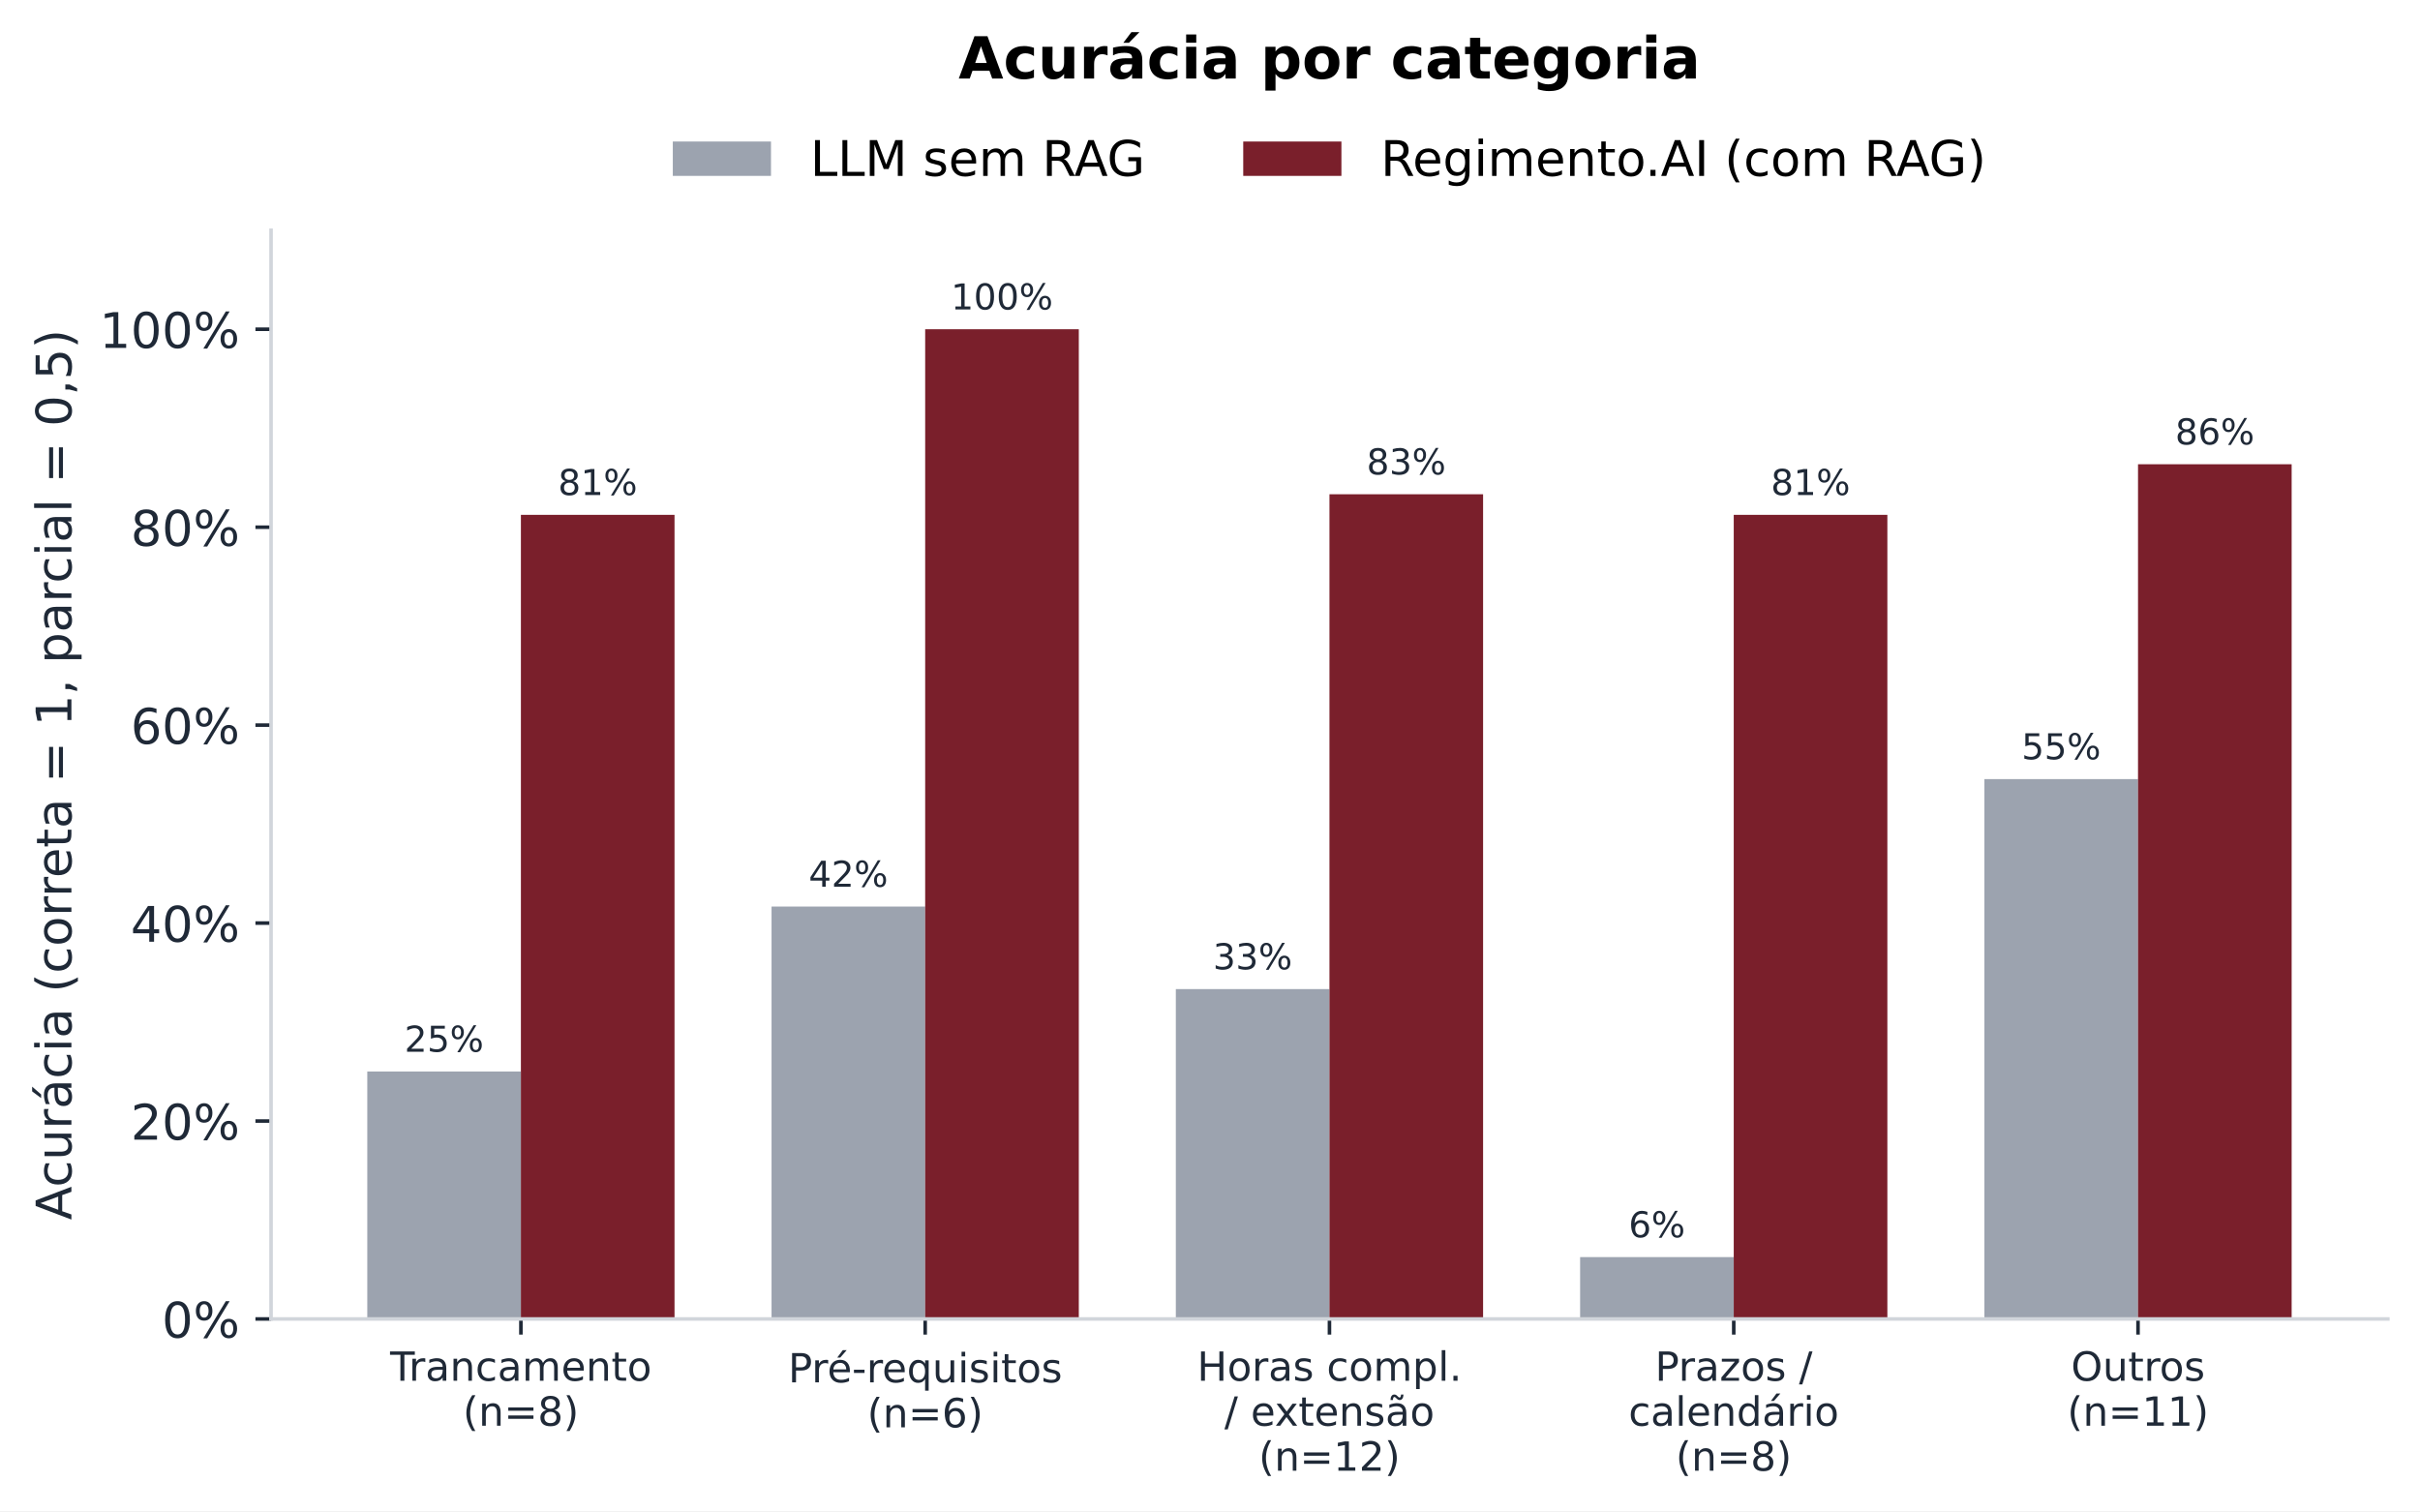
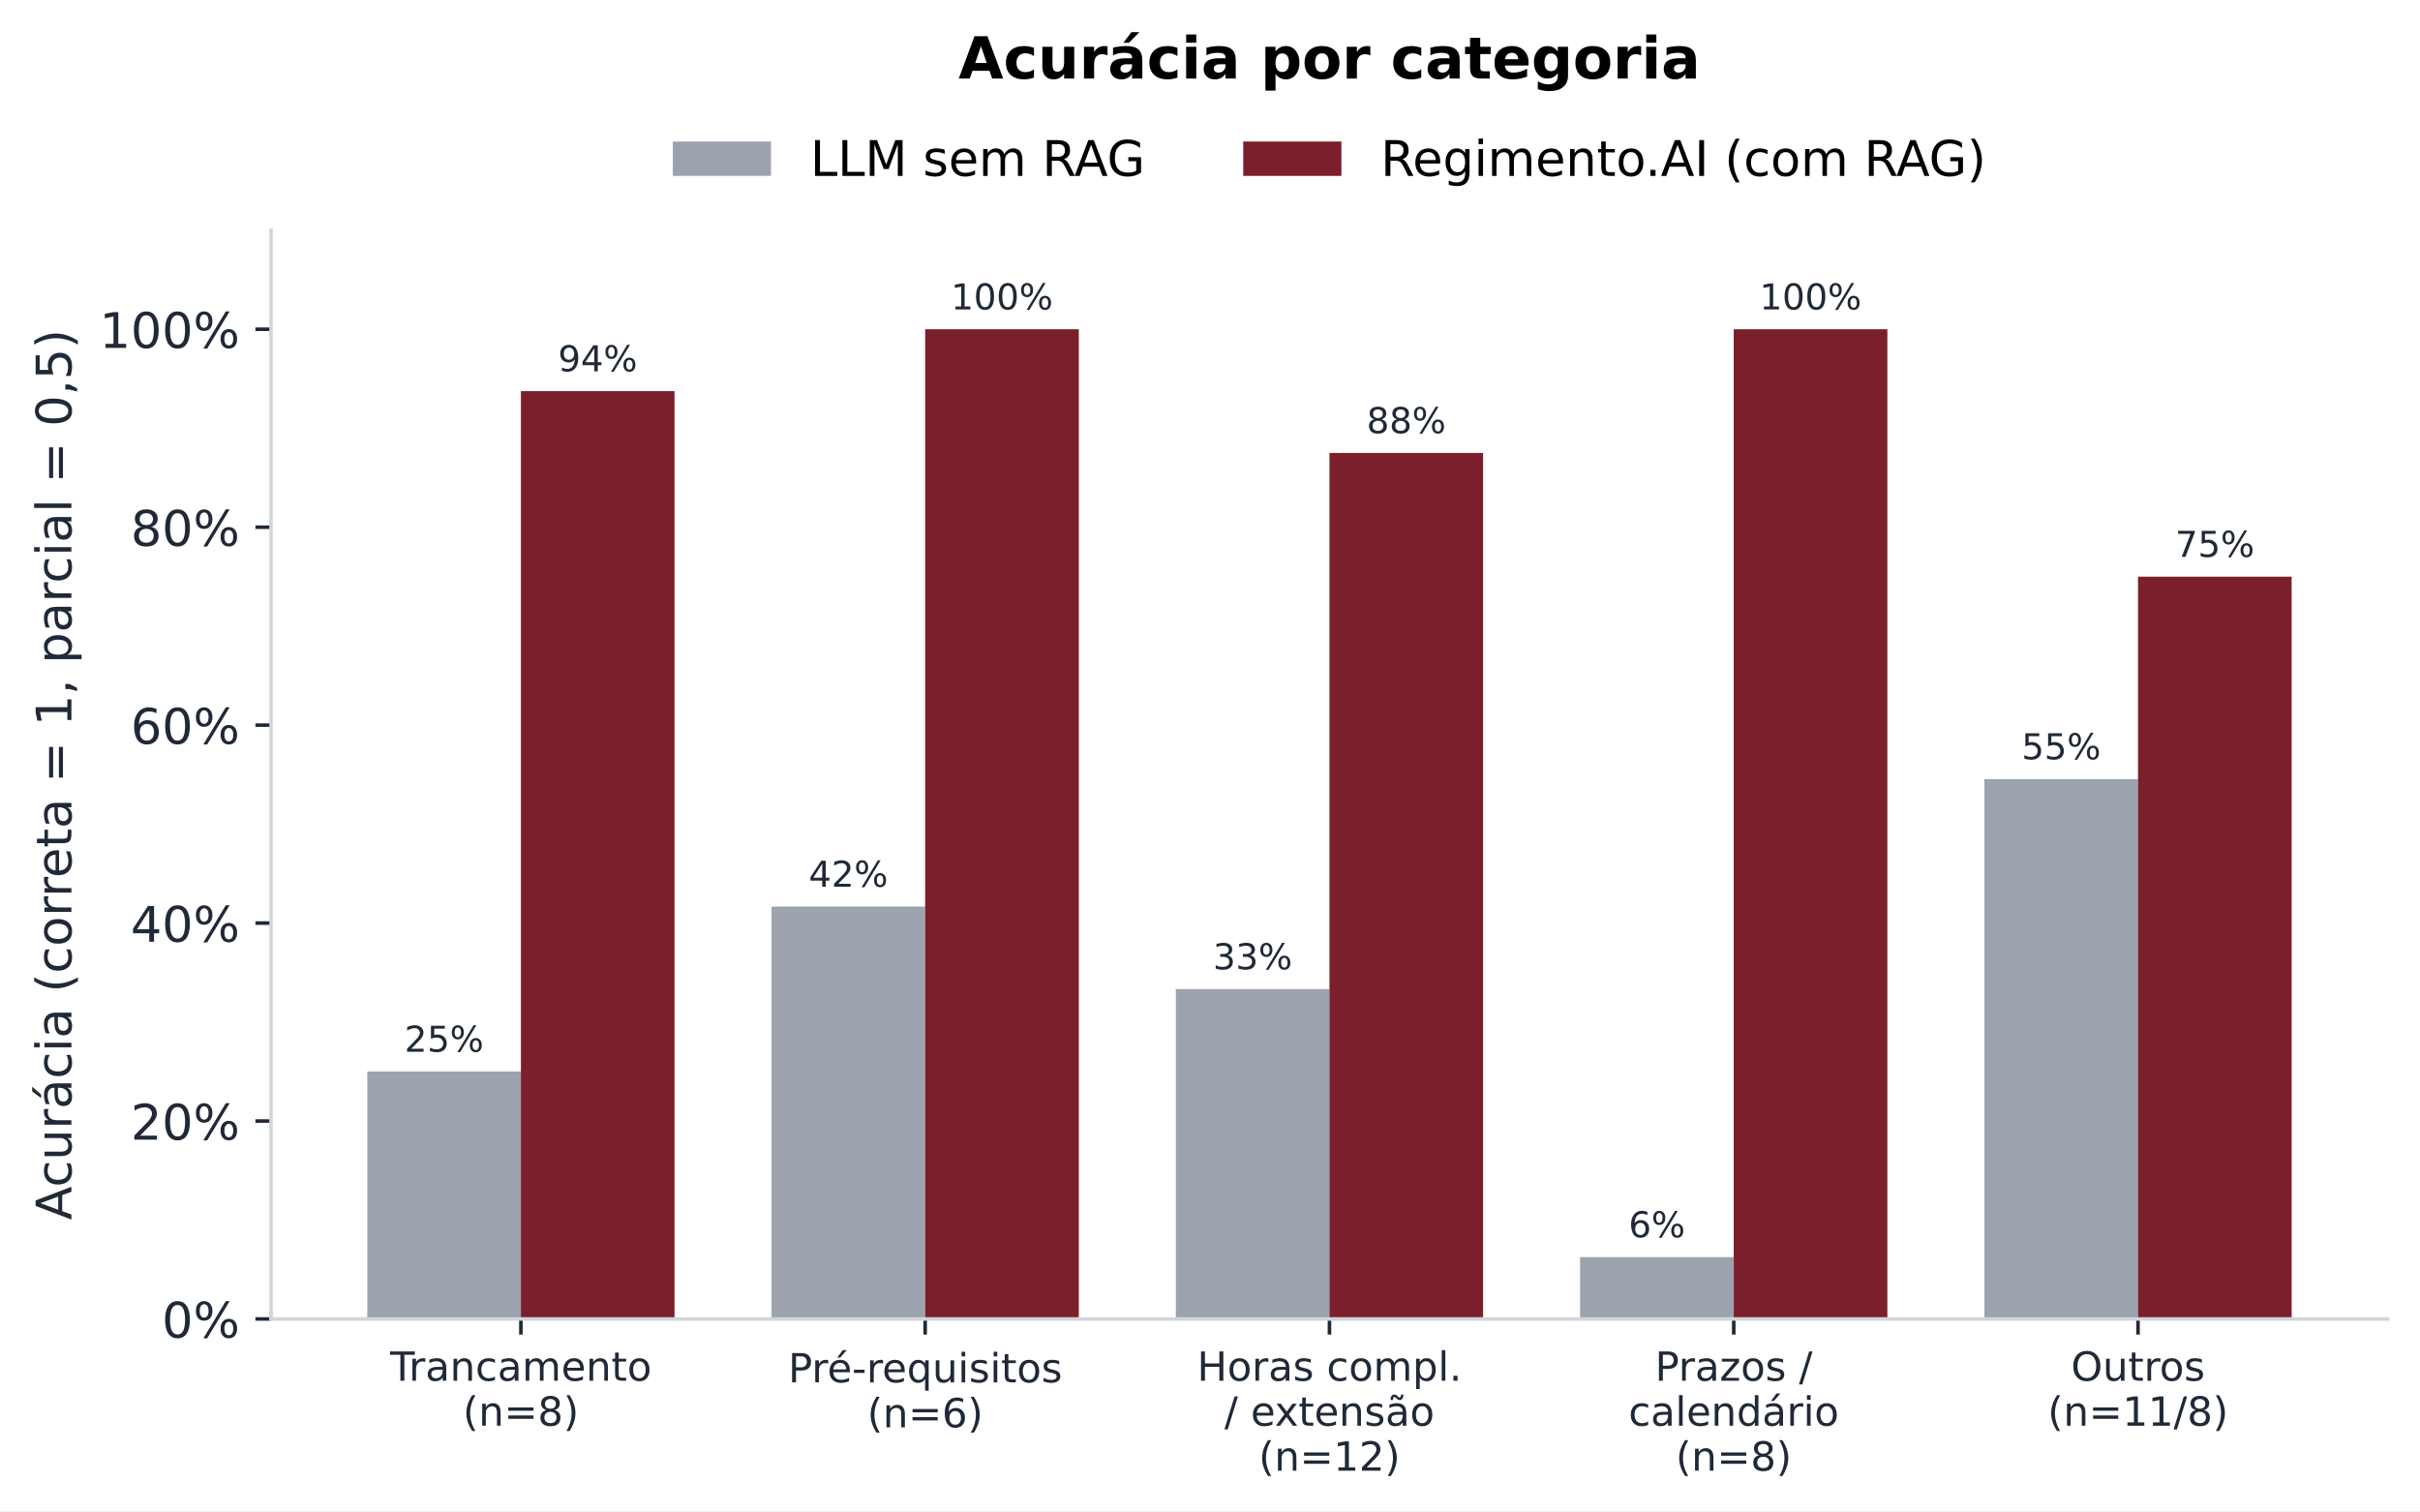
<svg xmlns="http://www.w3.org/2000/svg" xmlns:xlink="http://www.w3.org/1999/xlink" width="542.234pt" height="338.6pt" viewBox="0 0 542.234 338.6" version="1.1">
  <defs>
    <style type="text/css">*{stroke-linejoin: round; stroke-linecap: butt}</style>
  </defs>
  <g id="figure_1">
    <g id="patch_1">
      <path d="M 0 338.6  L 542.234 338.6  L 542.234 0  L 0 0  z " style="fill: #ffffff" />
    </g>
    <g id="axes_1">
      <g id="patch_2">
        <path d="M 60.734 295.534  L 535.034 295.534  L 535.034 51.598  L 60.734 51.598  z " style="fill: #ffffff" />
      </g>
      <g id="patch_3">
-         <path d="M 82.293 295.534  L 116.715 295.534  L 116.715 240.094  L 82.293 240.094  z " clip-path="url(#p07bad5e942)" style="fill: #9ca3af" />
+         <path d="M 82.293 295.534  L 116.715 295.534  L 116.715 240.094  L 82.293 240.094  z " clip-path="url(#pc044391b41)" style="fill: #9ca3af" />
      </g>
      <g id="patch_4">
-         <path d="M 172.877 295.534  L 207.299 295.534  L 207.299 203.127  L 172.877 203.127  z " clip-path="url(#p07bad5e942)" style="fill: #9ca3af" />
+         <path d="M 172.877 295.534  L 207.299 295.534  L 207.299 203.127  L 172.877 203.127  z " clip-path="url(#pc044391b41)" style="fill: #9ca3af" />
      </g>
      <g id="patch_5">
-         <path d="M 263.462 295.534  L 297.884 295.534  L 297.884 221.621  L 263.462 221.621  z " clip-path="url(#p07bad5e942)" style="fill: #9ca3af" />
+         <path d="M 263.462 295.534  L 297.884 295.534  L 297.884 221.621  L 263.462 221.621  z " clip-path="url(#pc044391b41)" style="fill: #9ca3af" />
      </g>
      <g id="patch_6">
-         <path d="M 354.046 295.534  L 388.468 295.534  L 388.468 281.674  L 354.046 281.674  z " clip-path="url(#p07bad5e942)" style="fill: #9ca3af" />
+         <path d="M 354.046 295.534  L 388.468 295.534  L 388.468 281.674  L 354.046 281.674  z " clip-path="url(#pc044391b41)" style="fill: #9ca3af" />
      </g>
      <g id="patch_7">
-         <path d="M 444.631 295.534  L 479.053 295.534  L 479.053 174.564  L 444.631 174.564  z " clip-path="url(#p07bad5e942)" style="fill: #9ca3af" />
+         <path d="M 444.631 295.534  L 479.053 295.534  L 479.053 174.564  L 444.631 174.564  z " clip-path="url(#pc044391b41)" style="fill: #9ca3af" />
      </g>
      <g id="patch_8">
-         <path d="M 116.715 295.534  L 151.137 295.534  L 151.137 115.354  L 116.715 115.354  z " clip-path="url(#p07bad5e942)" style="fill: #7a1f2b" />
+         <path d="M 116.715 295.534  L 151.137 295.534  L 151.137 87.634  L 116.715 87.634  z " clip-path="url(#pc044391b41)" style="fill: #7a1f2b" />
      </g>
      <g id="patch_9">
-         <path d="M 207.299 295.534  L 241.722 295.534  L 241.722 73.774  L 207.299 73.774  z " clip-path="url(#p07bad5e942)" style="fill: #7a1f2b" />
+         <path d="M 207.299 295.534  L 241.722 295.534  L 241.722 73.774  L 207.299 73.774  z " clip-path="url(#pc044391b41)" style="fill: #7a1f2b" />
      </g>
      <g id="patch_10">
-         <path d="M 297.884 295.534  L 332.306 295.534  L 332.306 110.741  L 297.884 110.741  z " clip-path="url(#p07bad5e942)" style="fill: #7a1f2b" />
+         <path d="M 297.884 295.534  L 332.306 295.534  L 332.306 101.494  L 297.884 101.494  z " clip-path="url(#pc044391b41)" style="fill: #7a1f2b" />
      </g>
      <g id="patch_11">
-         <path d="M 388.468 295.534  L 422.89 295.534  L 422.89 115.354  L 388.468 115.354  z " clip-path="url(#p07bad5e942)" style="fill: #7a1f2b" />
+         <path d="M 388.468 295.534  L 422.89 295.534  L 422.89 73.774  L 388.468 73.774  z " clip-path="url(#pc044391b41)" style="fill: #7a1f2b" />
      </g>
      <g id="patch_12">
-         <path d="M 479.053 295.534  L 513.475 295.534  L 513.475 104.022  L 479.053 104.022  z " clip-path="url(#p07bad5e942)" style="fill: #7a1f2b" />
+         <path d="M 479.053 295.534  L 513.475 295.534  L 513.475 129.214  L 479.053 129.214  z " clip-path="url(#pc044391b41)" style="fill: #7a1f2b" />
      </g>
      <g id="matplotlib.axis_1">
        <g id="xtick_1">
          <g id="line2d_1">
            <defs>
-               <path id="me2182a1258" d="M 0 0  L 0 3.5  " style="stroke: #1f2937; stroke-width: 0.8" />
+               <path id="m5ae09f6232" d="M 0 0  L 0 3.5  " style="stroke: #1f2937; stroke-width: 0.8" />
            </defs>
            <g>
-               <use xlink:href="#me2182a1258" x="116.715" y="295.534" style="fill: #1f2937; stroke: #1f2937; stroke-width: 0.8" />
+               <use xlink:href="#m5ae09f6232" x="116.715" y="295.534" style="fill: #1f2937; stroke: #1f2937; stroke-width: 0.8" />
            </g>
          </g>
          <g id="text_1">
            <text style="fill: #1f2937; font: 9px 'DejaVu Sans'" transform="translate(87.41726 309.3726)">Trancamento</text>
            <text style="fill: #1f2937; font: 9px 'DejaVu Sans'" transform="translate(103.7178 319.4506)">(n=8)</text>
          </g>
        </g>
        <g id="xtick_2">
          <g id="line2d_2">
            <g>
-               <use xlink:href="#me2182a1258" x="207.299" y="295.534" style="fill: #1f2937; stroke: #1f2937; stroke-width: 0.8" />
+               <use xlink:href="#m5ae09f6232" x="207.299" y="295.534" style="fill: #1f2937; stroke: #1f2937; stroke-width: 0.8" />
            </g>
          </g>
          <g id="text_2">
            <text style="fill: #1f2937; font: 9px 'DejaVu Sans'" transform="translate(176.5912 309.7326)">Pré-requisitos</text>
            <text style="fill: #1f2937; font: 9px 'DejaVu Sans'" transform="translate(194.3022 319.8106)">(n=6)</text>
          </g>
        </g>
        <g id="xtick_3">
          <g id="line2d_3">
            <g>
-               <use xlink:href="#me2182a1258" x="297.884" y="295.534" style="fill: #1f2937; stroke: #1f2937; stroke-width: 0.8" />
+               <use xlink:href="#m5ae09f6232" x="297.884" y="295.534" style="fill: #1f2937; stroke: #1f2937; stroke-width: 0.8" />
            </g>
          </g>
          <g id="text_3">
            <text style="fill: #1f2937; font: 9px 'DejaVu Sans'" transform="translate(268.2163 309.3726)">Horas compl.</text>
            <text style="fill: #1f2937; font: 9px 'DejaVu Sans'" transform="translate(274.344 319.4506)">/ extensão</text>
            <text style="fill: #1f2937; font: 9px 'DejaVu Sans'" transform="translate(282.0235 329.5286)">(n=12)</text>
          </g>
        </g>
        <g id="xtick_4">
          <g id="line2d_4">
            <g>
-               <use xlink:href="#me2182a1258" x="388.468" y="295.534" style="fill: #1f2937; stroke: #1f2937; stroke-width: 0.8" />
+               <use xlink:href="#m5ae09f6232" x="388.468" y="295.534" style="fill: #1f2937; stroke: #1f2937; stroke-width: 0.8" />
            </g>
          </g>
          <g id="text_4">
            <text style="fill: #1f2937; font: 9px 'DejaVu Sans'" transform="translate(370.8206 309.3726)">Prazos /</text>
            <text style="fill: #1f2937; font: 9px 'DejaVu Sans'" transform="translate(364.8975 319.4506)">calendário</text>
            <text style="fill: #1f2937; font: 9px 'DejaVu Sans'" transform="translate(375.4711 329.5286)">(n=8)</text>
          </g>
        </g>
        <g id="xtick_5">
          <g id="line2d_5">
            <g>
-               <use xlink:href="#me2182a1258" x="479.053" y="295.534" style="fill: #1f2937; stroke: #1f2937; stroke-width: 0.8" />
+               <use xlink:href="#m5ae09f6232" x="479.053" y="295.534" style="fill: #1f2937; stroke: #1f2937; stroke-width: 0.8" />
            </g>
          </g>
          <g id="text_5">
            <text style="fill: #1f2937; font: 9px 'DejaVu Sans'" transform="translate(464.048 309.3726)">Outros</text>
-             <text style="fill: #1f2937; font: 9px 'DejaVu Sans'" transform="translate(463.1923 319.4506)">(n=11)</text>
+             <text style="fill: #1f2937; font: 9px 'DejaVu Sans'" transform="translate(458.8133 319.4506)">(n=11/8)</text>
          </g>
        </g>
      </g>
      <g id="matplotlib.axis_2">
        <g id="ytick_1">
          <g id="line2d_6">
            <defs>
-               <path id="maeda4c1c59" d="M 0 0  L -3.5 0  " style="stroke: #1f2937; stroke-width: 0.8" />
+               <path id="mcd0c0a3f51" d="M 0 0  L -3.5 0  " style="stroke: #1f2937; stroke-width: 0.8" />
            </defs>
            <g>
-               <use xlink:href="#maeda4c1c59" x="60.734" y="295.534" style="fill: #1f2937; stroke: #1f2937; stroke-width: 0.8" />
+               <use xlink:href="#mcd0c0a3f51" x="60.734" y="295.534" style="fill: #1f2937; stroke: #1f2937; stroke-width: 0.8" />
            </g>
          </g>
          <g id="text_6">
            <text style="fill: #1f2937; font: 11px 'DejaVu Sans'; text-anchor: end" x="53.734" y="299.713" transform="rotate(-0 53.73391 299.7131)">0%</text>
          </g>
        </g>
        <g id="ytick_2">
          <g id="line2d_7">
            <g>
-               <use xlink:href="#maeda4c1c59" x="60.734" y="251.182" style="fill: #1f2937; stroke: #1f2937; stroke-width: 0.8" />
+               <use xlink:href="#mcd0c0a3f51" x="60.734" y="251.182" style="fill: #1f2937; stroke: #1f2937; stroke-width: 0.8" />
            </g>
          </g>
          <g id="text_7">
            <text style="fill: #1f2937; font: 11px 'DejaVu Sans'; text-anchor: end" x="53.734" y="255.361" transform="rotate(-0 53.73391 255.3611)">20%</text>
          </g>
        </g>
        <g id="ytick_3">
          <g id="line2d_8">
            <g>
-               <use xlink:href="#maeda4c1c59" x="60.734" y="206.83" style="fill: #1f2937; stroke: #1f2937; stroke-width: 0.8" />
+               <use xlink:href="#mcd0c0a3f51" x="60.734" y="206.83" style="fill: #1f2937; stroke: #1f2937; stroke-width: 0.8" />
            </g>
          </g>
          <g id="text_8">
            <text style="fill: #1f2937; font: 11px 'DejaVu Sans'; text-anchor: end" x="53.734" y="211.009" transform="rotate(-0 53.73391 211.0091)">40%</text>
          </g>
        </g>
        <g id="ytick_4">
          <g id="line2d_9">
            <g>
-               <use xlink:href="#maeda4c1c59" x="60.734" y="162.478" style="fill: #1f2937; stroke: #1f2937; stroke-width: 0.8" />
+               <use xlink:href="#mcd0c0a3f51" x="60.734" y="162.478" style="fill: #1f2937; stroke: #1f2937; stroke-width: 0.8" />
            </g>
          </g>
          <g id="text_9">
            <text style="fill: #1f2937; font: 11px 'DejaVu Sans'; text-anchor: end" x="53.734" y="166.657" transform="rotate(-0 53.73391 166.6571)">60%</text>
          </g>
        </g>
        <g id="ytick_5">
          <g id="line2d_10">
            <g>
-               <use xlink:href="#maeda4c1c59" x="60.734" y="118.126" style="fill: #1f2937; stroke: #1f2937; stroke-width: 0.8" />
+               <use xlink:href="#mcd0c0a3f51" x="60.734" y="118.126" style="fill: #1f2937; stroke: #1f2937; stroke-width: 0.8" />
            </g>
          </g>
          <g id="text_10">
            <text style="fill: #1f2937; font: 11px 'DejaVu Sans'; text-anchor: end" x="53.734" y="122.305" transform="rotate(-0 53.73391 122.3051)">80%</text>
          </g>
        </g>
        <g id="ytick_6">
          <g id="line2d_11">
            <g>
-               <use xlink:href="#maeda4c1c59" x="60.734" y="73.774" style="fill: #1f2937; stroke: #1f2937; stroke-width: 0.8" />
+               <use xlink:href="#mcd0c0a3f51" x="60.734" y="73.774" style="fill: #1f2937; stroke: #1f2937; stroke-width: 0.8" />
            </g>
          </g>
          <g id="text_11">
            <text style="fill: #1f2937; font: 11px 'DejaVu Sans'; text-anchor: end" x="53.734" y="77.953" transform="rotate(-0 53.73391 77.95311)">100%</text>
          </g>
        </g>
        <g id="text_12">
          <text style="fill: #1f2937; font: 11px 'DejaVu Sans'; text-anchor: middle" x="15.998" y="173.566" transform="rotate(-90 15.99828 173.566)">Acurácia (correta = 1, parcial = 0,5)</text>
        </g>
      </g>
      <g id="patch_13">
        <path d="M 60.734 295.534  L 60.734 51.598  " style="fill: none; stroke: #d1d5db; stroke-width: 0.8; stroke-linejoin: miter; stroke-linecap: square" />
      </g>
      <g id="patch_14">
        <path d="M 60.734 295.534  L 535.034 295.534  " style="fill: none; stroke: #d1d5db; stroke-width: 0.8; stroke-linejoin: miter; stroke-linecap: square" />
      </g>
      <g id="text_13">
        <text style="fill: #1f2937; font: 8px 'DejaVu Sans'; text-anchor: middle" x="99.504" y="235.659" transform="rotate(-0 99.50404 235.6588)">25%</text>
      </g>
      <g id="text_14">
        <text style="fill: #1f2937; font: 8px 'DejaVu Sans'; text-anchor: middle" x="190.088" y="198.691" transform="rotate(-0 190.0885 198.6914)">42%</text>
      </g>
      <g id="text_15">
        <text style="fill: #1f2937; font: 8px 'DejaVu Sans'; text-anchor: middle" x="280.673" y="217.186" transform="rotate(-0 280.6729 217.1862)">33%</text>
      </g>
      <g id="text_16">
        <text style="fill: #1f2937; font: 8px 'DejaVu Sans'; text-anchor: middle" x="371.257" y="277.239" transform="rotate(-0 371.2573 277.2388)">6%</text>
      </g>
      <g id="text_17">
        <text style="fill: #1f2937; font: 8px 'DejaVu Sans'; text-anchor: middle" x="461.842" y="170.129" transform="rotate(-0 461.8417 170.1287)">55%</text>
      </g>
      <g id="text_18">
-         <text style="fill: #1f2937; font: 8px 'DejaVu Sans'; text-anchor: middle" x="133.926" y="110.919" transform="rotate(-0 133.9261 110.9188)">81%</text>
+         <text style="fill: #1f2937; font: 8px 'DejaVu Sans'; text-anchor: middle" x="133.926" y="83.199" transform="rotate(-0 133.9261 83.19877)">94%</text>
      </g>
      <g id="text_19">
        <text style="fill: #1f2937; font: 8px 'DejaVu Sans'; text-anchor: middle" x="224.511" y="69.339" transform="rotate(-0 224.5105 69.33877)">100%</text>
      </g>
      <g id="text_20">
-         <text style="fill: #1f2937; font: 8px 'DejaVu Sans'; text-anchor: middle" x="315.095" y="106.306" transform="rotate(-0 315.0949 106.3062)">83%</text>
+         <text style="fill: #1f2937; font: 8px 'DejaVu Sans'; text-anchor: middle" x="315.095" y="97.059" transform="rotate(-0 315.0949 97.05877)">88%</text>
      </g>
      <g id="text_21">
-         <text style="fill: #1f2937; font: 8px 'DejaVu Sans'; text-anchor: middle" x="405.679" y="110.919" transform="rotate(-0 405.6794 110.9188)">81%</text>
+         <text style="fill: #1f2937; font: 8px 'DejaVu Sans'; text-anchor: middle" x="405.679" y="69.339" transform="rotate(-0 405.6794 69.33877)">100%</text>
      </g>
      <g id="text_22">
-         <text style="fill: #1f2937; font: 8px 'DejaVu Sans'; text-anchor: middle" x="496.264" y="99.587" transform="rotate(-0 496.2638 99.58683)">86%</text>
+         <text style="fill: #1f2937; font: 8px 'DejaVu Sans'; text-anchor: middle" x="496.264" y="124.779" transform="rotate(-0 496.2638 124.7788)">75%</text>
      </g>
      <g id="text_23">
        <text style="font: 700 13px 'DejaVu Sans'; text-anchor: middle" x="297.884" y="17.598" transform="rotate(-0 297.8839 17.59797)">Acurácia por categoria</text>
      </g>
      <g id="legend_1">
        <g id="patch_15">
          <path d="M 150.75 39.41  L 172.75 39.41  L 172.75 31.71  L 150.75 31.71  z " style="fill: #9ca3af" />
        </g>
        <g id="text_24">
          <text style="font: 11px 'DejaVu Sans'; text-anchor: start" x="181.55" y="39.41" transform="rotate(-0 181.5503 39.41031)">LLM sem RAG</text>
        </g>
        <g id="patch_16">
          <path d="M 278.563 39.41  L 300.563 39.41  L 300.563 31.71  L 278.563 31.71  z " style="fill: #7a1f2b" />
        </g>
        <g id="text_25">
          <text style="font: 11px 'DejaVu Sans'; text-anchor: start" x="309.363" y="39.41" transform="rotate(-0 309.3634 39.41031)">Regimento.AI (com RAG)</text>
        </g>
      </g>
    </g>
  </g>
  <defs>
-     <clipPath id="p07bad5e942">
+     <clipPath id="pc044391b41">
      <rect x="60.734" y="51.598" width="474.3" height="243.936" />
    </clipPath>
  </defs>
</svg>
